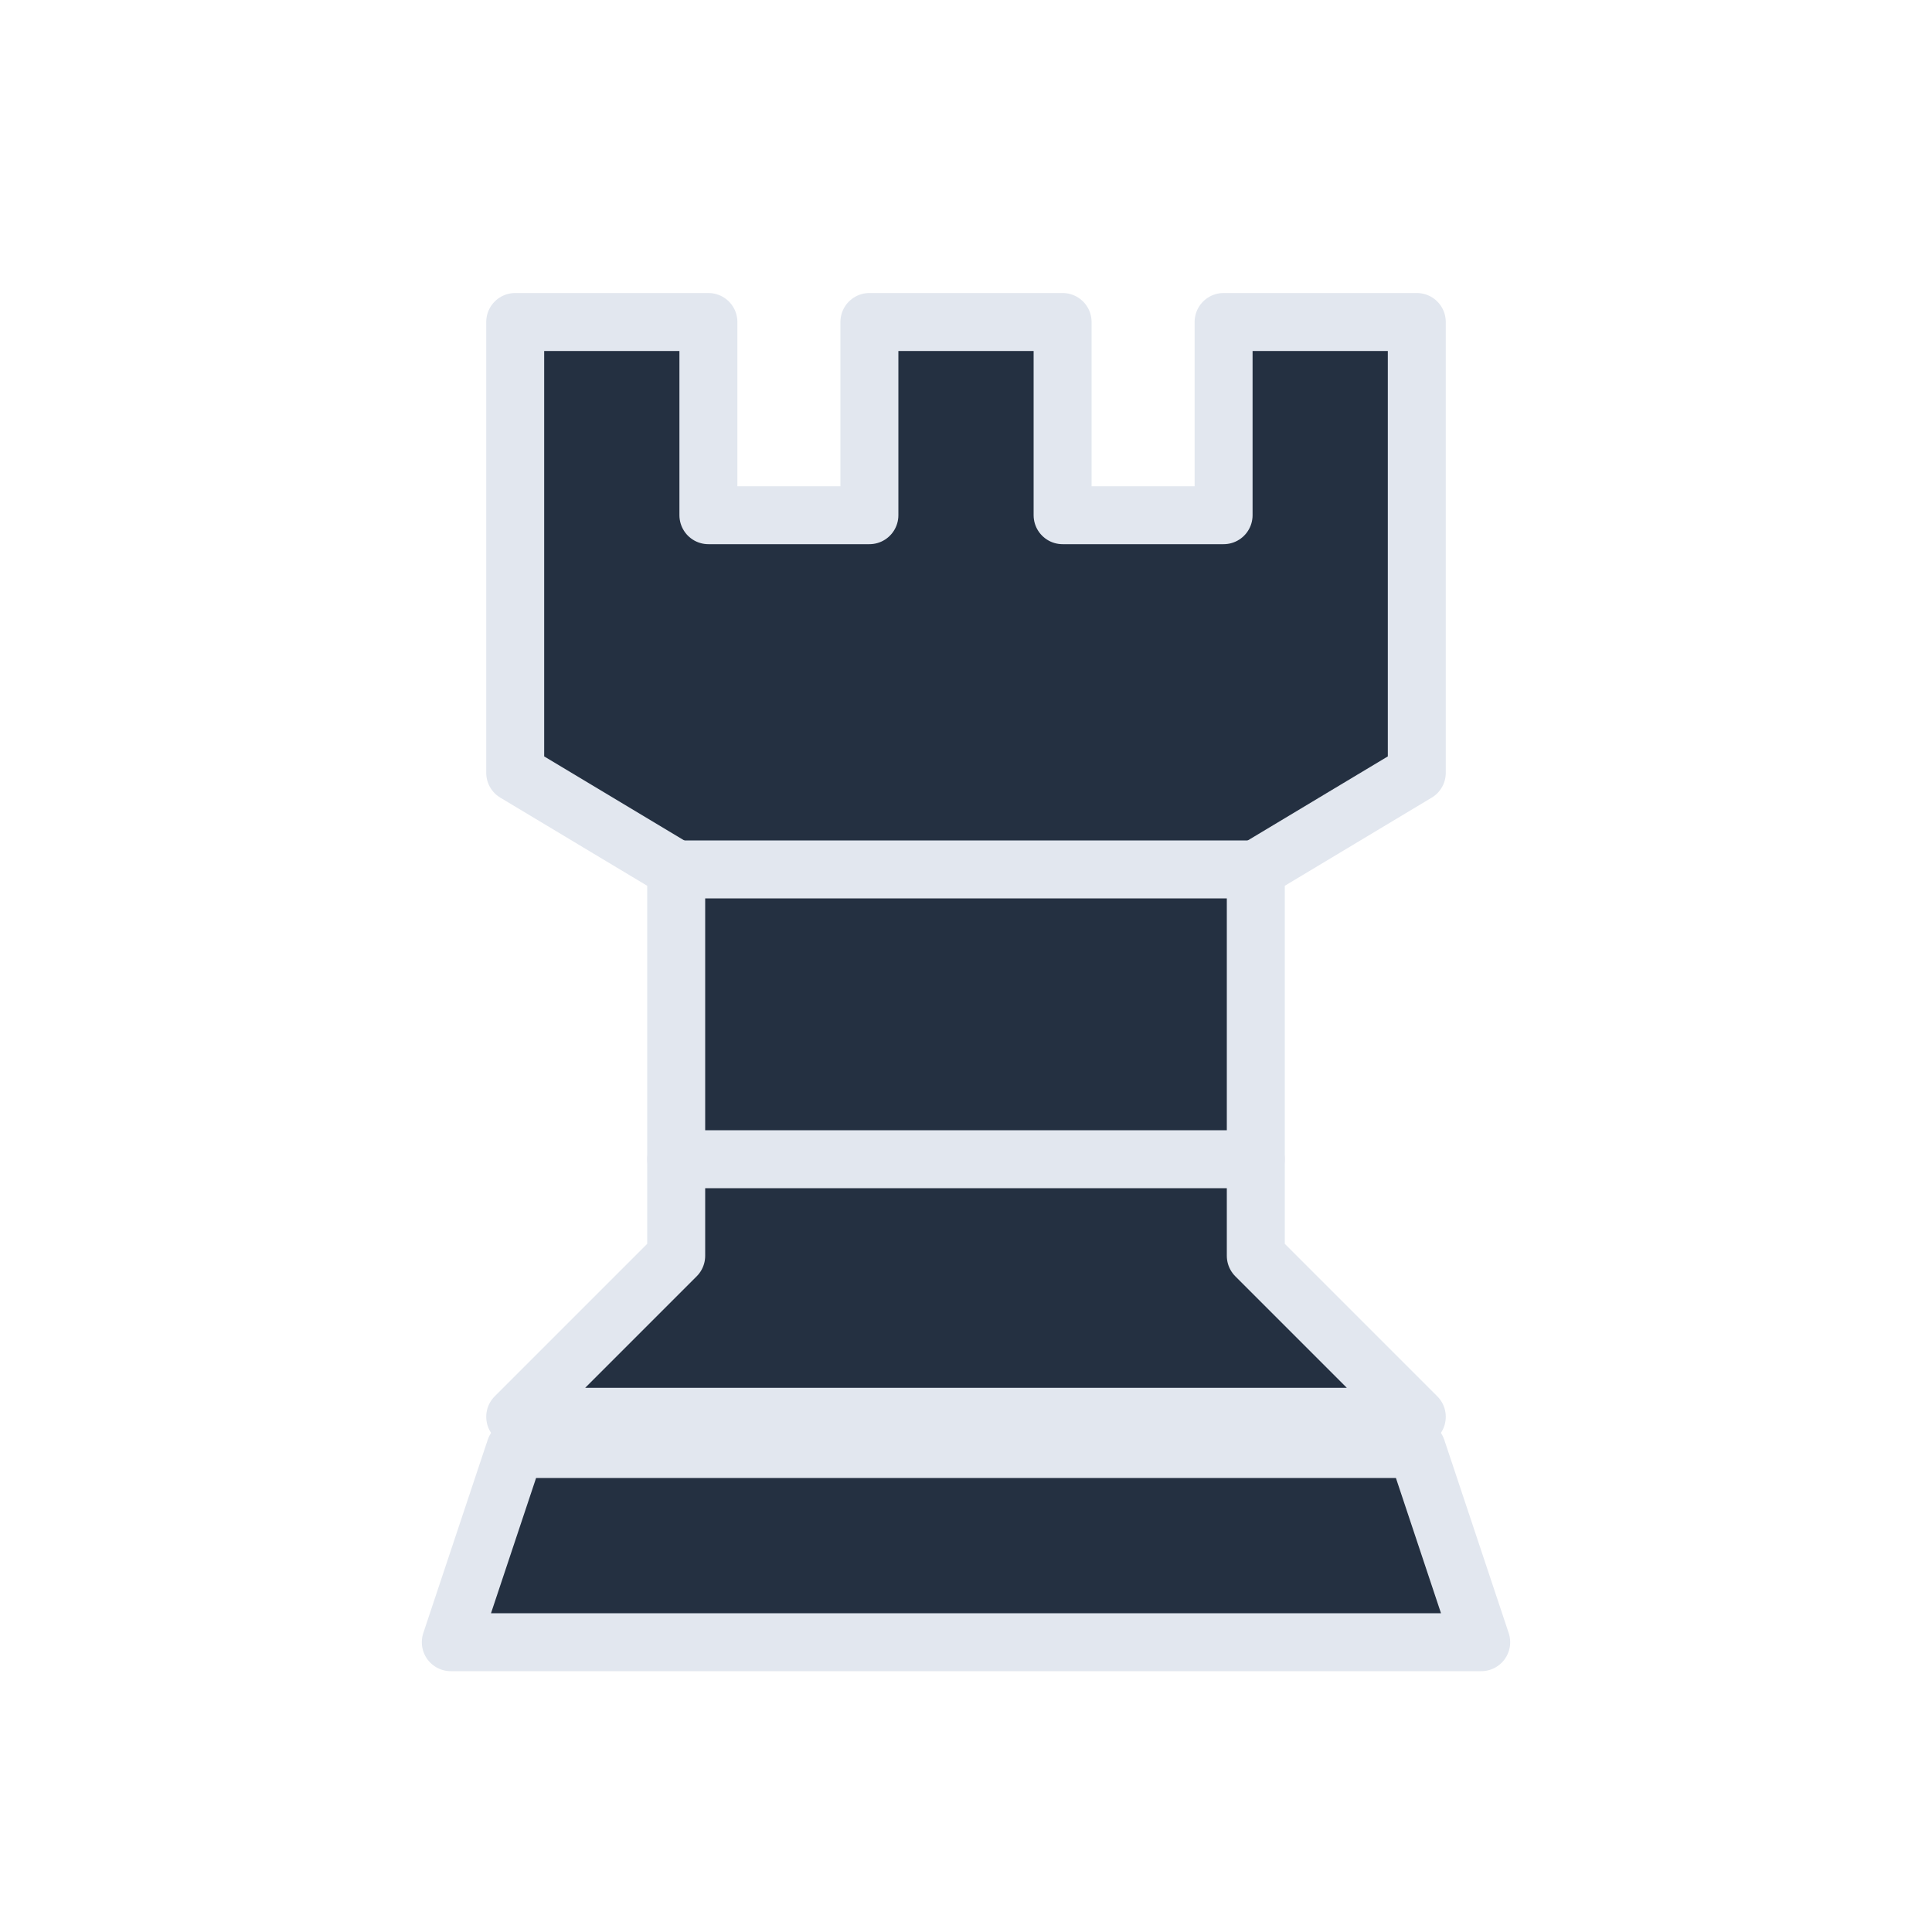
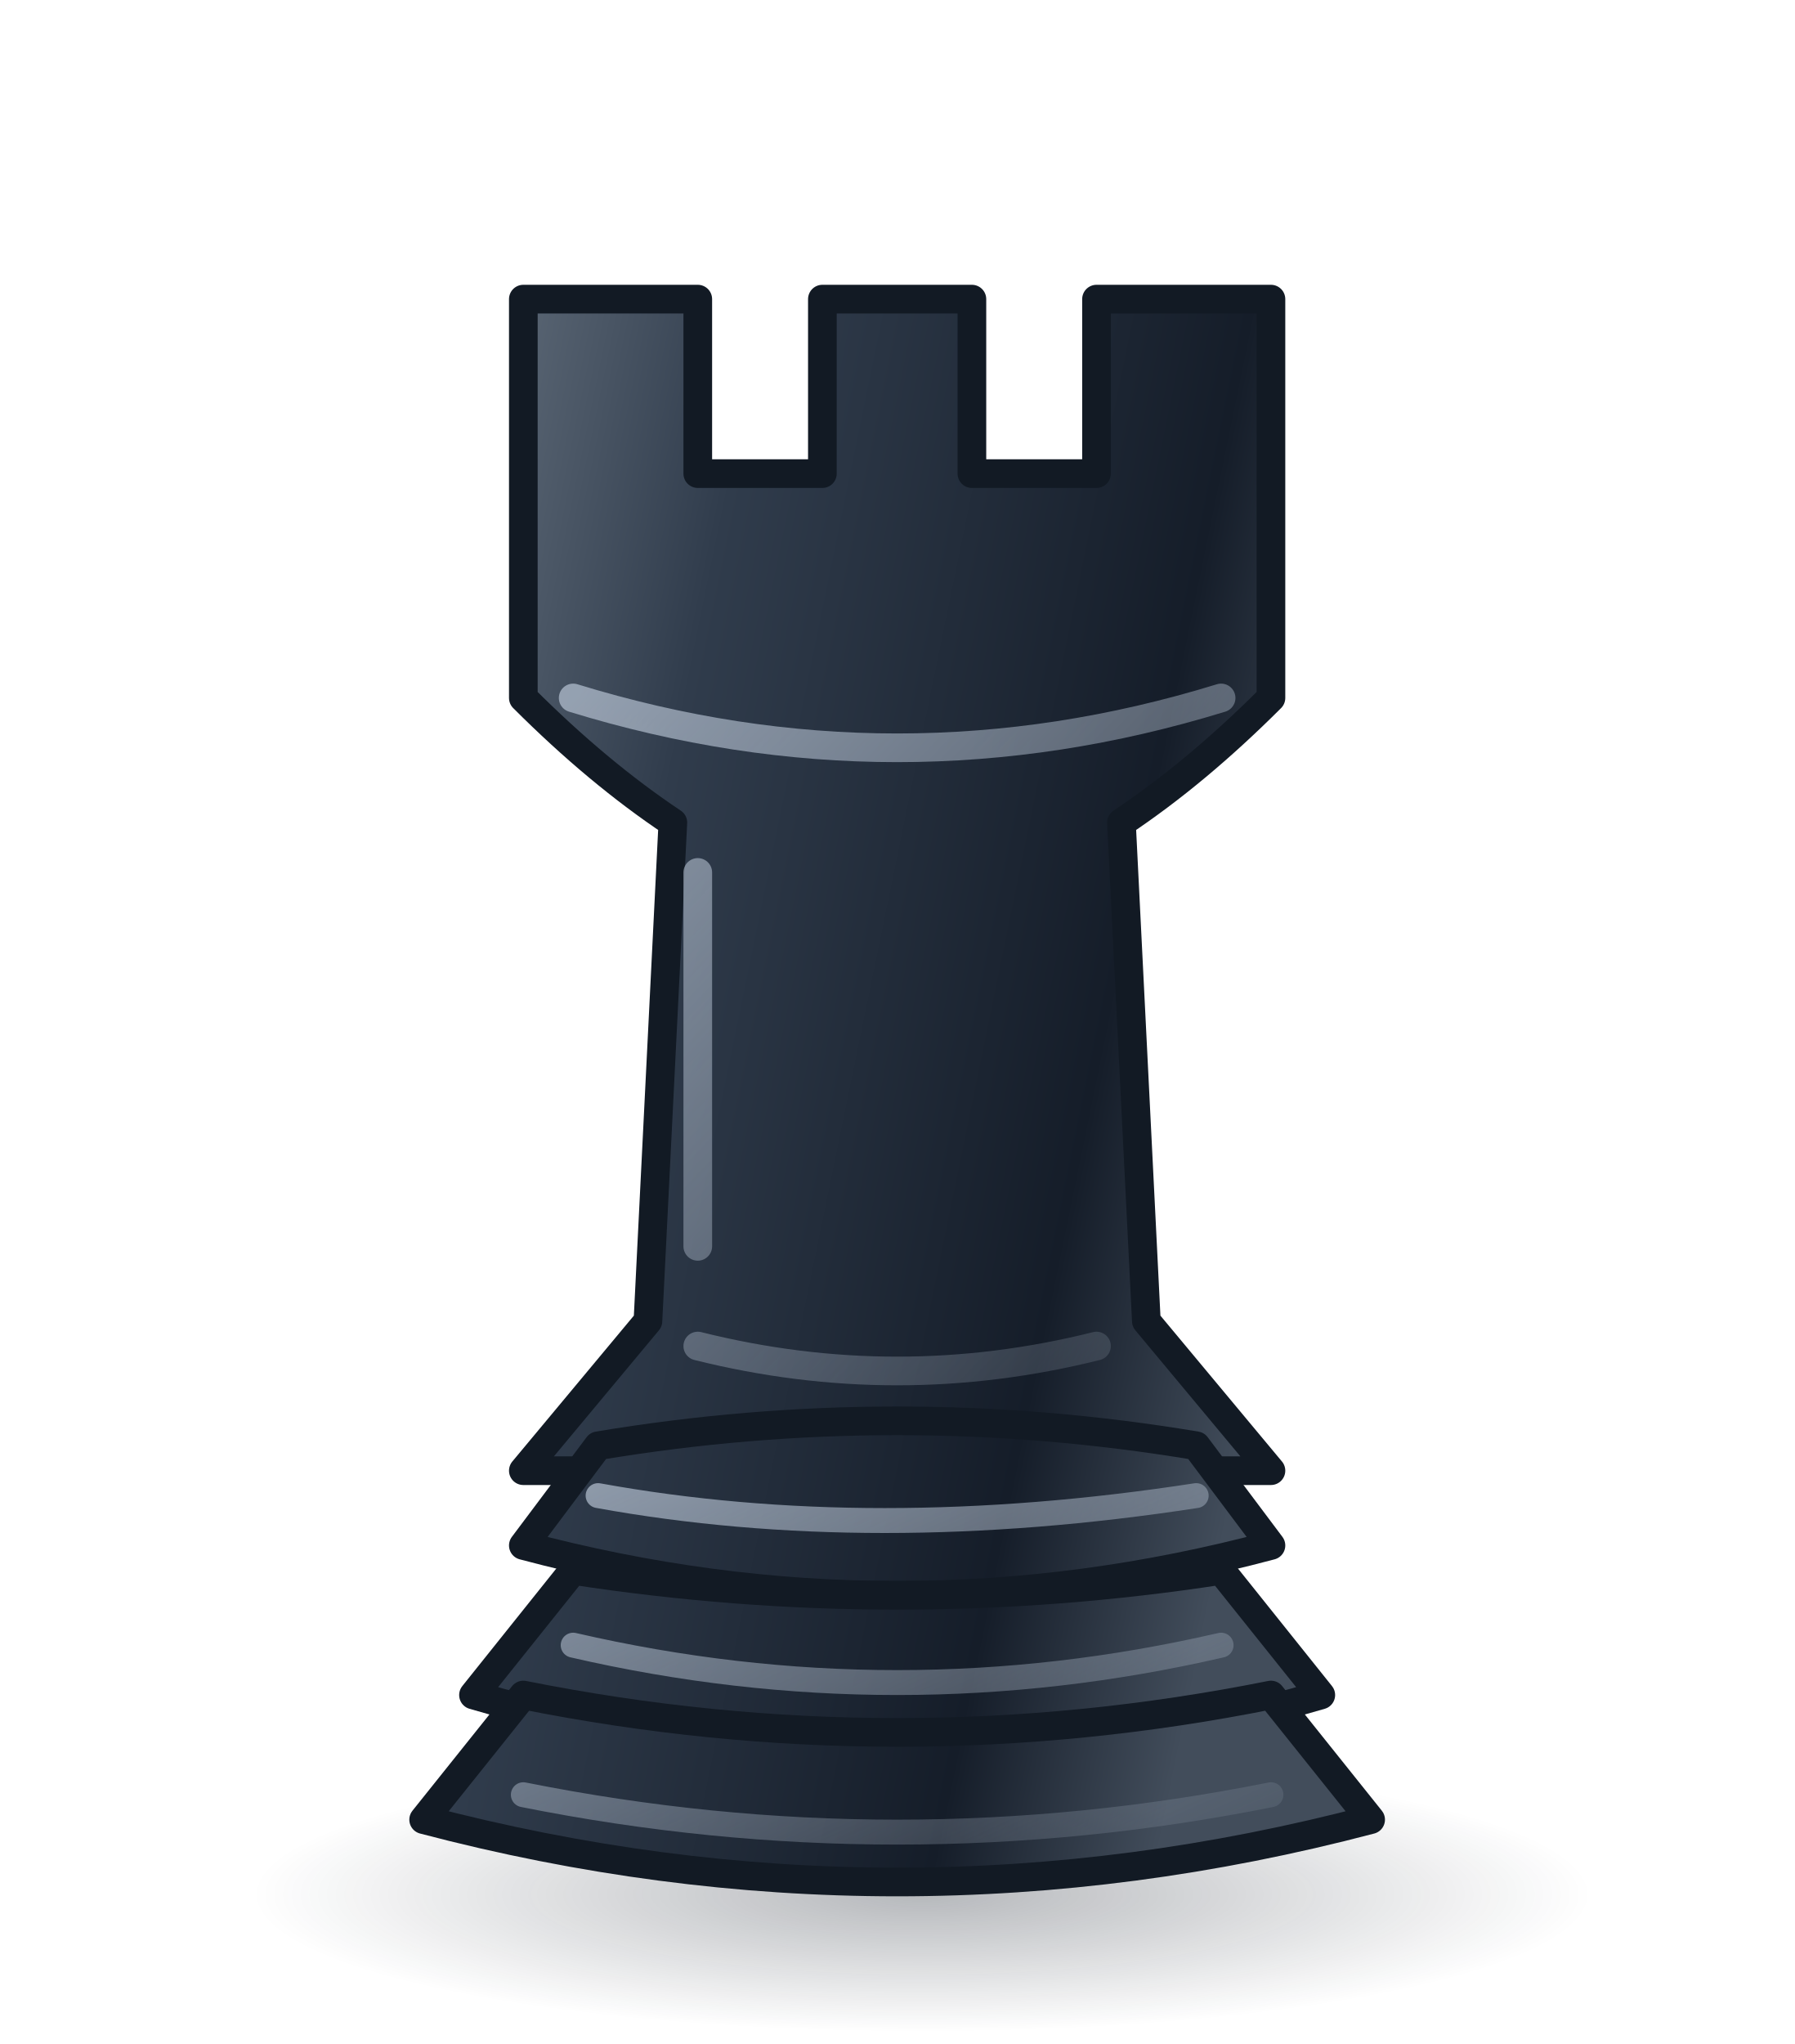
- <svg xmlns="http://www.w3.org/2000/svg" viewBox="0 0 60 60">
-   <g fill="#243041" stroke="#e2e7ef" color="#e2e7ef" stroke-width="1.8" stroke-linejoin="round" stroke-linecap="round">
-     <path d="M16 10 H22 V16 H27 V10 H33 V16 H38 V10 H44 V24 L39 27 V39 L44 44 H16 L21 39 V27 L16 24 Z" />
-     <path d="M21 27 H39 M21 36 H39" fill="none" />
-     <path d="M16 45 H44 L46 51 H14 Z" />
+ <svg xmlns="http://www.w3.org/2000/svg" viewBox="0 0 72 82">
+   <defs>
+     <linearGradient id="body" x1="17" y1="20" x2="56" y2="28" gradientUnits="userSpaceOnUse">
+       <stop offset="0" stop-color="#626e7c" />
+       <stop offset=".3" stop-color="#303c4c" />
+       <stop offset=".78" stop-color="#151d29" />
+       <stop offset="1" stop-color="#424d5b" />
+     </linearGradient>
+     <radialGradient id="sphere" cx=".32" cy=".25" r=".8">
+       <stop stop-color="#788492" />
+       <stop offset=".55" stop-color="#354252" />
+       <stop offset="1" stop-color="#141d29" />
+     </radialGradient>
+     <linearGradient id="rim" x1="0" y1="0" x2="1" y2="1">
+       <stop stop-color="#a9b5c5" stop-opacity=".8" />
+       <stop offset="1" stop-color="#a9b5c5" stop-opacity=".12" />
+     </linearGradient>
+     <linearGradient id="ink">
+       <stop stop-color="#121a24" />
+       <stop offset="1" stop-color="#121a24" />
+     </linearGradient>
+     <radialGradient id="shadow">
+       <stop stop-color="#0c1420" stop-opacity=".3" />
+       <stop offset="1" stop-color="#0c1420" stop-opacity="0" />
+     </radialGradient>
+   </defs>
+   <ellipse cx="37" cy="76" rx="27" ry="5.5" fill="url(#shadow)" />
+   <g fill="url(#body)" stroke="#121a24" stroke-width="1.15" stroke-linejoin="round" stroke-linecap="round">
+     <path d="M21 12 H28 V19 H33 V12 H39 V19 H44 V12 H51 V28 Q48 31 45 33 L46 53 L51 59 H21 L26 53 L27 33 Q24 31 21 28 Z" />
+     <path d="M23 28 Q36 32 49 28 M28 35 V50 M28 54 Q36 56 44 54" fill="none" stroke="url(#rim)" />
+     <path d="M24 58 Q36 56 48 58 L51 62 Q36 66 21 62 Z" />
+     <path d="M23 63 Q36 65 49 63 L53 68 Q36 73 19 68 Z" />
+     <path d="M21 68 Q36 71 51 68 L55 73 Q36 78 17 73 Z" />
+     <path d="M24 60 Q35 62 48 60 M23 66 Q36 69 49 66 M21 72 Q36 75 51 72" fill="none" stroke="url(#rim)" stroke-width="1" />
  </g>
</svg>
